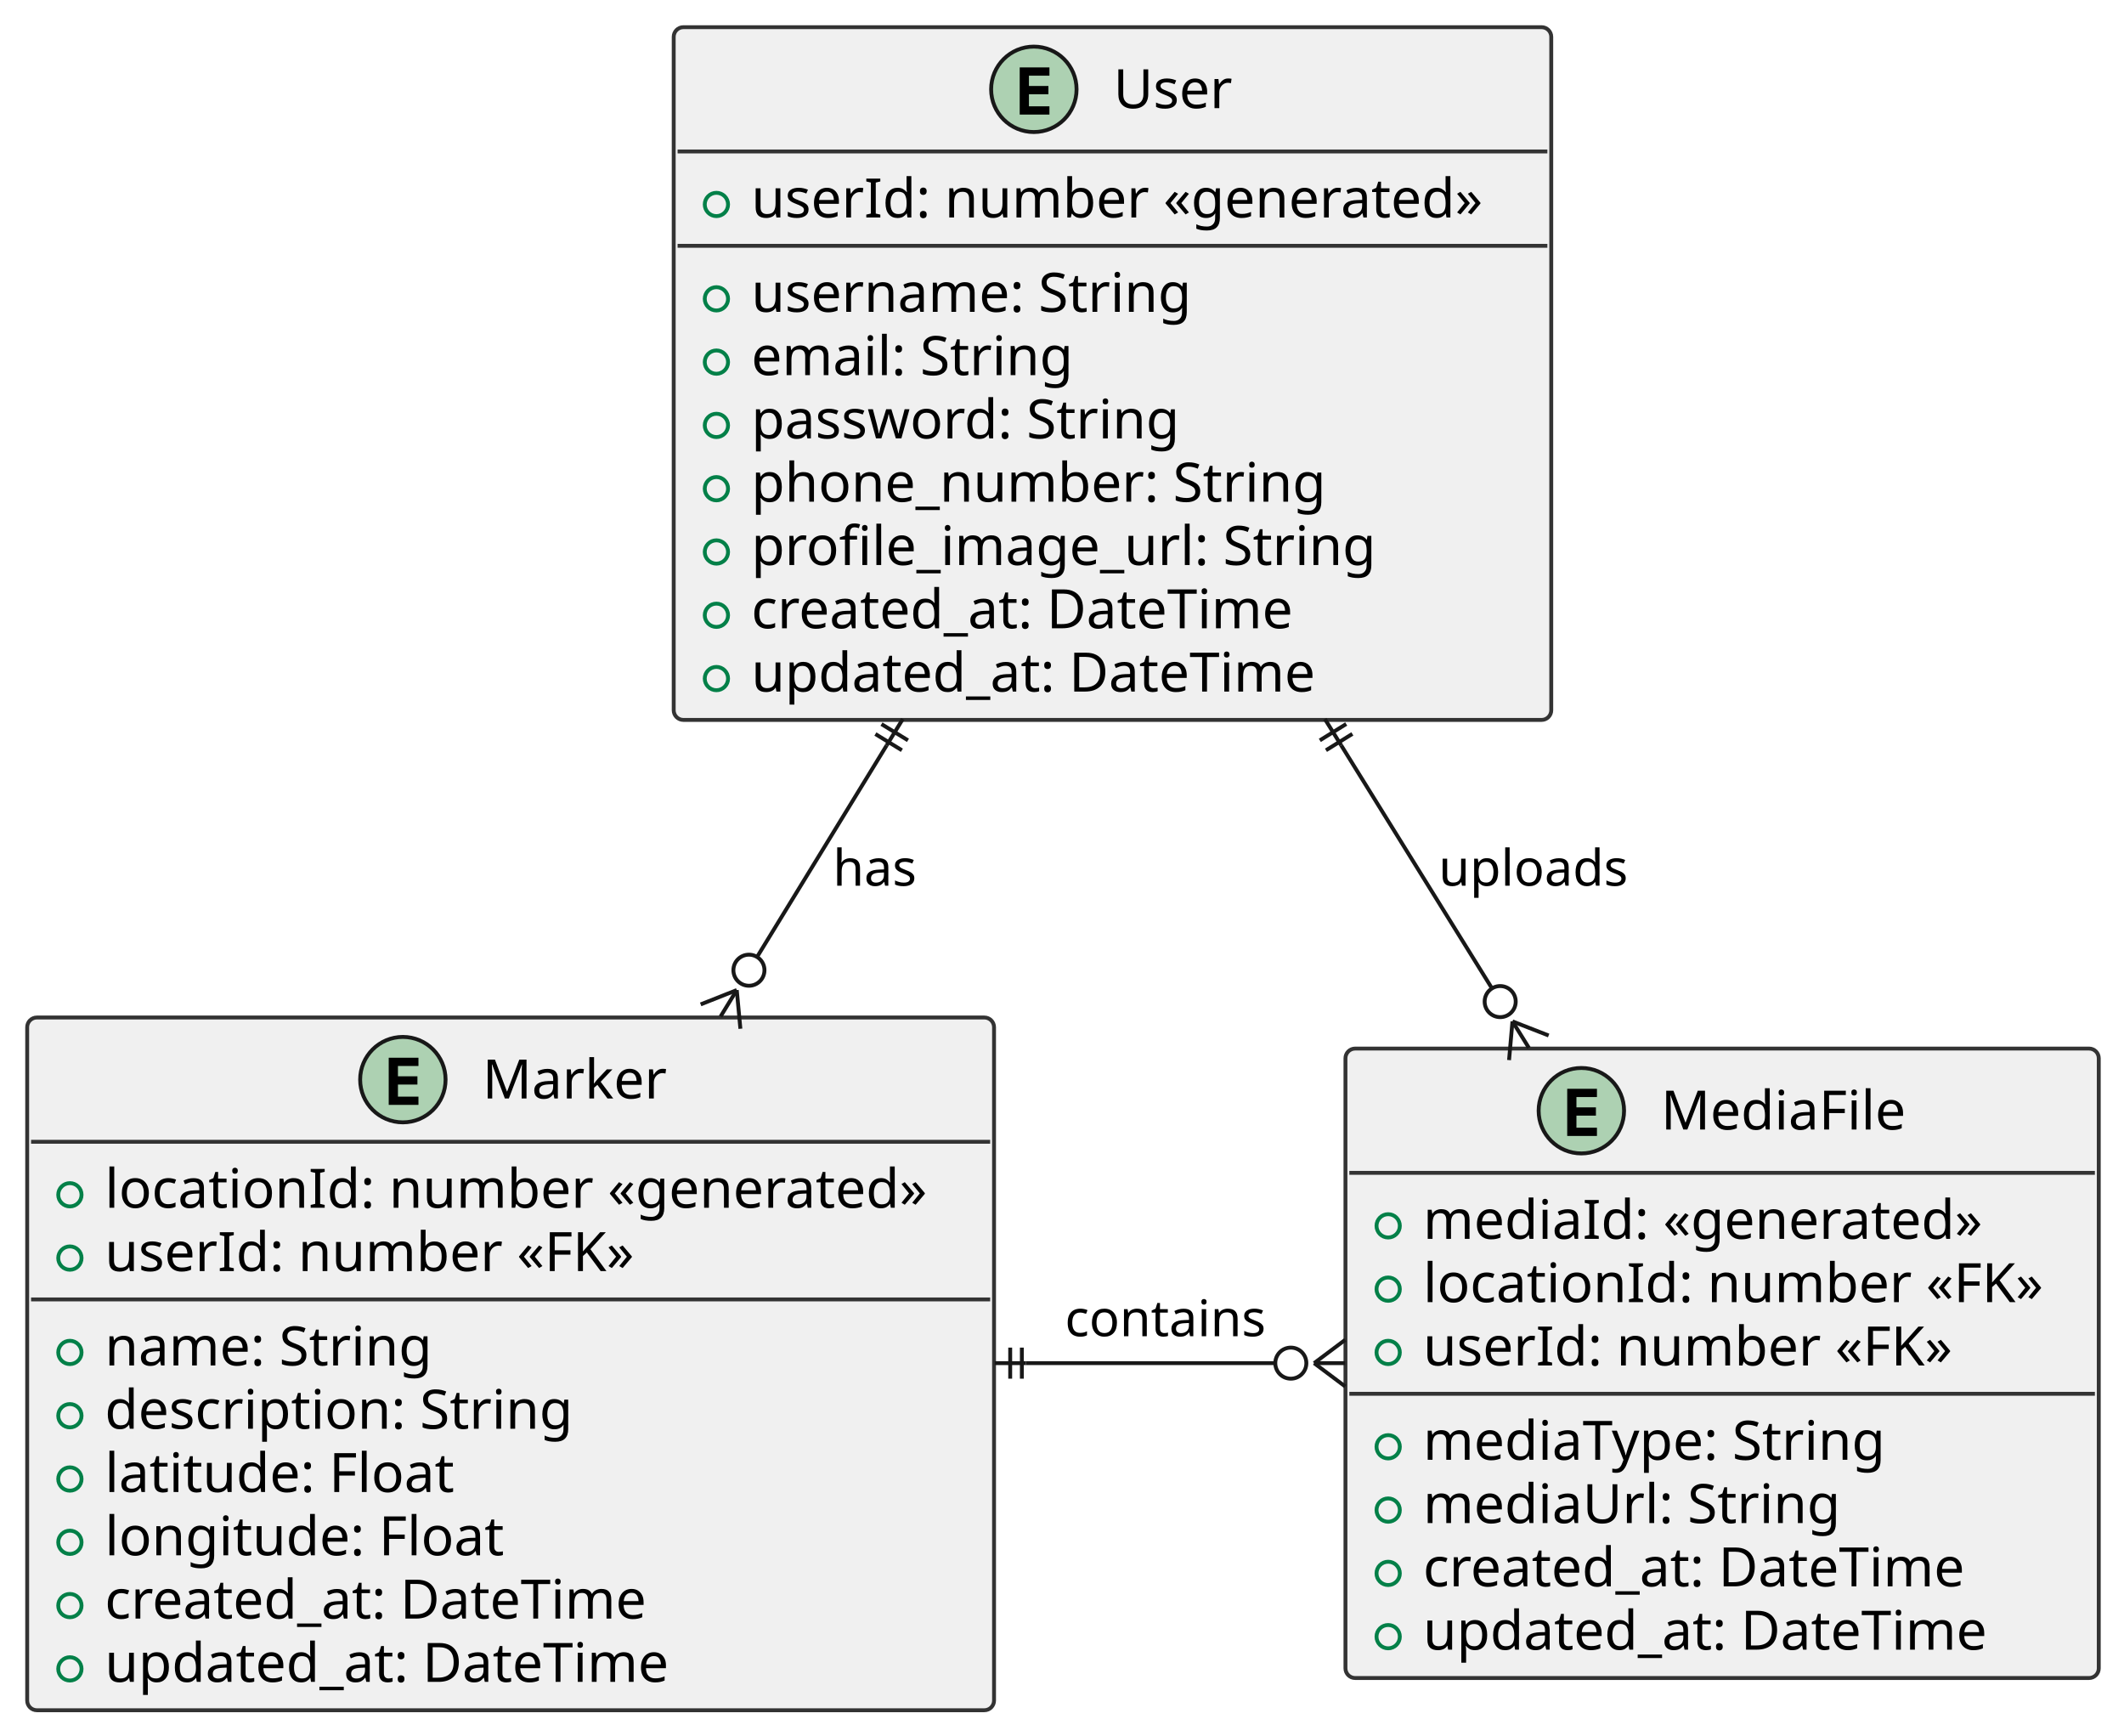
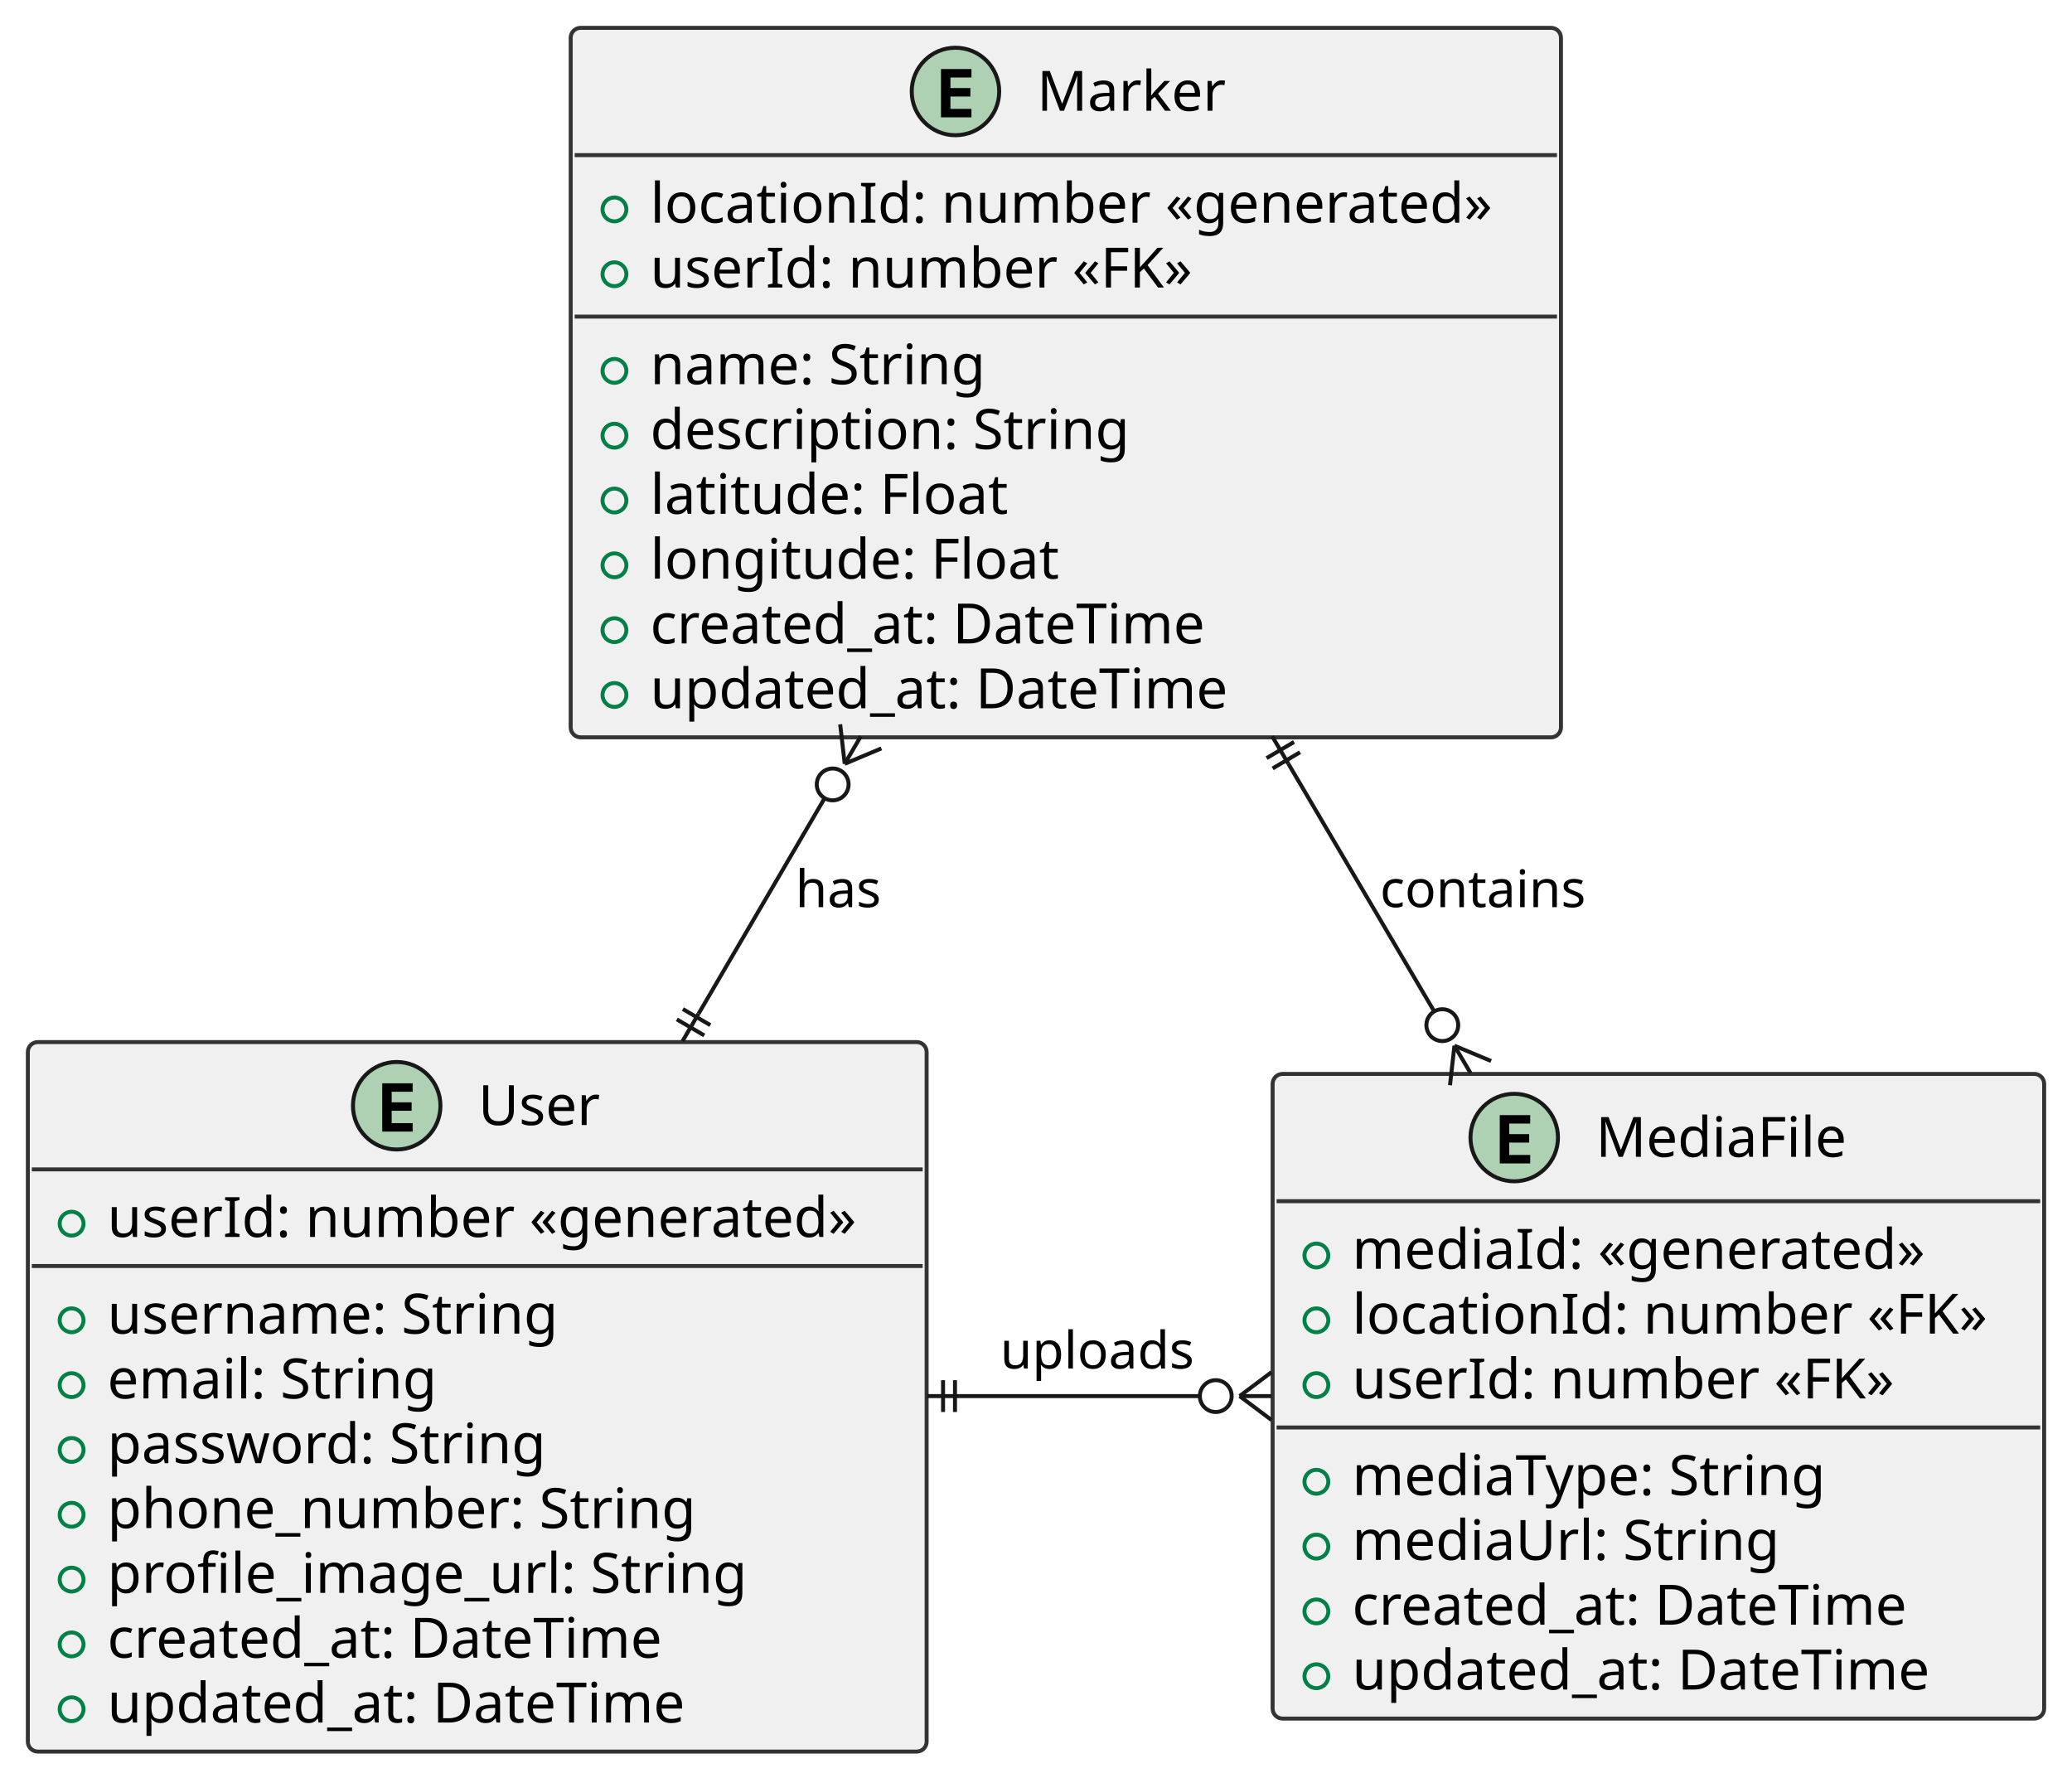
- <svg xmlns="http://www.w3.org/2000/svg" contentStyleType="text/css" height="447px" preserveAspectRatio="none" style="width:547px;height:447px;background:#FFFFFF;" version="1.1" viewBox="0 0 547 447" width="547px" zoomAndPan="magnify">
+ <svg xmlns="http://www.w3.org/2000/svg" contentStyleType="text/css" height="447px" preserveAspectRatio="none" style="width:521px;height:447px;background:#FFFFFF;" version="1.1" viewBox="0 0 521 447" width="521px" zoomAndPan="magnify">
  <defs />
  <g>
    <g id="elem_Users">
-       <rect codeLine="6" fill="#F0F0F0" height="178.375" id="Users" rx="2.5" ry="2.5" style="stroke:#333333;stroke-width:1.0;" width="226" x="173.5" y="7" />
-       <ellipse cx="266.25" cy="23" fill="#ADD1B2" rx="11" ry="11" style="stroke:#181818;stroke-width:1.0;" />
-       <path d="M262.609,29.5 L262.609,17.359 L270.266,17.359 L270.266,19.484 L264.984,19.484 L264.984,22.141 L270,22.141 L270,24.266 L264.984,24.266 L264.984,27.375 L270.266,27.375 L270.266,29.5 L262.609,29.5 Z " fill="#000000" />
-       <text fill="#000000" font-family="sans-serif" font-size="14" lengthAdjust="spacing" textLength="32" x="286.75" y="27.847">User</text>
-       <line style="stroke:#333333;stroke-width:1.0;" x1="174.5" x2="398.5" y1="39" y2="39" />
-       <ellipse cx="184.5" cy="52.648" fill="none" rx="3" ry="3" style="stroke:#038048;stroke-width:1.0;" />
-       <text fill="#000000" font-family="sans-serif" font-size="14" lengthAdjust="spacing" textLength="200" x="193.5" y="55.995">userId: number «generated»</text>
-       <line style="stroke:#333333;stroke-width:1.0;" x1="174.5" x2="398.5" y1="63.297" y2="63.297" />
-       <ellipse cx="184.5" cy="76.945" fill="none" rx="3" ry="3" style="stroke:#038048;stroke-width:1.0;" />
-       <text fill="#000000" font-family="sans-serif" font-size="14" lengthAdjust="spacing" textLength="119" x="193.5" y="80.292">username: String</text>
-       <ellipse cx="184.5" cy="93.242" fill="none" rx="3" ry="3" style="stroke:#038048;stroke-width:1.0;" />
-       <text fill="#000000" font-family="sans-serif" font-size="14" lengthAdjust="spacing" textLength="85" x="193.5" y="96.589">email: String</text>
-       <ellipse cx="184.5" cy="109.539" fill="none" rx="3" ry="3" style="stroke:#038048;stroke-width:1.0;" />
-       <text fill="#000000" font-family="sans-serif" font-size="14" lengthAdjust="spacing" textLength="116" x="193.5" y="112.886">password: String</text>
-       <ellipse cx="184.5" cy="125.836" fill="none" rx="3" ry="3" style="stroke:#038048;stroke-width:1.0;" />
-       <text fill="#000000" font-family="sans-serif" font-size="14" lengthAdjust="spacing" textLength="155" x="193.5" y="129.183">phone_number: String</text>
-       <ellipse cx="184.5" cy="142.133" fill="none" rx="3" ry="3" style="stroke:#038048;stroke-width:1.0;" />
-       <text fill="#000000" font-family="sans-serif" font-size="14" lengthAdjust="spacing" textLength="164" x="193.5" y="145.48">profile_image_url: String</text>
-       <ellipse cx="184.5" cy="158.43" fill="none" rx="3" ry="3" style="stroke:#038048;stroke-width:1.0;" />
-       <text fill="#000000" font-family="sans-serif" font-size="14" lengthAdjust="spacing" textLength="149" x="193.5" y="161.776">created_at: DateTime</text>
-       <ellipse cx="184.5" cy="174.727" fill="none" rx="3" ry="3" style="stroke:#038048;stroke-width:1.0;" />
-       <text fill="#000000" font-family="sans-serif" font-size="14" lengthAdjust="spacing" textLength="154" x="193.5" y="178.073">updated_at: DateTime</text>
-     </g>
-     <g id="elem_Markers">
-       <rect codeLine="17" fill="#F0F0F0" height="178.375" id="Markers" rx="2.5" ry="2.5" style="stroke:#333333;stroke-width:1.0;" width="249" x="7" y="262" />
-       <ellipse cx="103.75" cy="278" fill="#ADD1B2" rx="11" ry="11" style="stroke:#181818;stroke-width:1.0;" />
-       <path d="M100.109,284.5 L100.109,272.359 L107.766,272.359 L107.766,274.484 L102.484,274.484 L102.484,277.141 L107.5,277.141 L107.5,279.266 L102.484,279.266 L102.484,282.375 L107.766,282.375 L107.766,284.5 L100.109,284.5 Z " fill="#000000" />
-       <text fill="#000000" font-family="sans-serif" font-size="14" lengthAdjust="spacing" textLength="47" x="124.25" y="282.847">Marker</text>
-       <line style="stroke:#333333;stroke-width:1.0;" x1="8" x2="255" y1="294" y2="294" />
+       <rect codeLine="6" fill="#F0F0F0" height="178.375" id="Users" rx="2.5" ry="2.5" style="stroke:#333333;stroke-width:1.0;" width="226" x="7" y="262" />
+       <ellipse cx="99.75" cy="278" fill="#ADD1B2" rx="11" ry="11" style="stroke:#181818;stroke-width:1.0;" />
+       <path d="M96.109,284.5 L96.109,272.359 L103.766,272.359 L103.766,274.484 L98.484,274.484 L98.484,277.141 L103.5,277.141 L103.5,279.266 L98.484,279.266 L98.484,282.375 L103.766,282.375 L103.766,284.5 L96.109,284.5 Z " fill="#000000" />
+       <text fill="#000000" font-family="sans-serif" font-size="14" lengthAdjust="spacing" textLength="32" x="120.25" y="282.847">User</text>
+       <line style="stroke:#333333;stroke-width:1.0;" x1="8" x2="232" y1="294" y2="294" />
      <ellipse cx="18" cy="307.648" fill="none" rx="3" ry="3" style="stroke:#038048;stroke-width:1.0;" />
-       <text fill="#000000" font-family="sans-serif" font-size="14" lengthAdjust="spacing" textLength="223" x="27" y="310.995">locationId: number «generated»</text>
-       <ellipse cx="18" cy="323.945" fill="none" rx="3" ry="3" style="stroke:#038048;stroke-width:1.0;" />
-       <text fill="#000000" font-family="sans-serif" font-size="14" lengthAdjust="spacing" textLength="145" x="27" y="327.292">userId: number «FK»</text>
-       <line style="stroke:#333333;stroke-width:1.0;" x1="8" x2="255" y1="334.594" y2="334.594" />
+       <text fill="#000000" font-family="sans-serif" font-size="14" lengthAdjust="spacing" textLength="200" x="27" y="310.995">userId: number «generated»</text>
+       <line style="stroke:#333333;stroke-width:1.0;" x1="8" x2="232" y1="318.297" y2="318.297" />
+       <ellipse cx="18" cy="331.945" fill="none" rx="3" ry="3" style="stroke:#038048;stroke-width:1.0;" />
+       <text fill="#000000" font-family="sans-serif" font-size="14" lengthAdjust="spacing" textLength="119" x="27" y="335.292">username: String</text>
      <ellipse cx="18" cy="348.242" fill="none" rx="3" ry="3" style="stroke:#038048;stroke-width:1.0;" />
-       <text fill="#000000" font-family="sans-serif" font-size="14" lengthAdjust="spacing" textLength="88" x="27" y="351.589">name: String</text>
+       <text fill="#000000" font-family="sans-serif" font-size="14" lengthAdjust="spacing" textLength="85" x="27" y="351.589">email: String</text>
      <ellipse cx="18" cy="364.539" fill="none" rx="3" ry="3" style="stroke:#038048;stroke-width:1.0;" />
-       <text fill="#000000" font-family="sans-serif" font-size="14" lengthAdjust="spacing" textLength="126" x="27" y="367.886">description: String</text>
+       <text fill="#000000" font-family="sans-serif" font-size="14" lengthAdjust="spacing" textLength="116" x="27" y="367.886">password: String</text>
      <ellipse cx="18" cy="380.836" fill="none" rx="3" ry="3" style="stroke:#038048;stroke-width:1.0;" />
-       <text fill="#000000" font-family="sans-serif" font-size="14" lengthAdjust="spacing" textLength="93" x="27" y="384.183">latitude: Float</text>
+       <text fill="#000000" font-family="sans-serif" font-size="14" lengthAdjust="spacing" textLength="155" x="27" y="384.183">phone_number: String</text>
      <ellipse cx="18" cy="397.133" fill="none" rx="3" ry="3" style="stroke:#038048;stroke-width:1.0;" />
-       <text fill="#000000" font-family="sans-serif" font-size="14" lengthAdjust="spacing" textLength="107" x="27" y="400.479">longitude: Float</text>
+       <text fill="#000000" font-family="sans-serif" font-size="14" lengthAdjust="spacing" textLength="164" x="27" y="400.479">profile_image_url: String</text>
      <ellipse cx="18" cy="413.43" fill="none" rx="3" ry="3" style="stroke:#038048;stroke-width:1.0;" />
      <text fill="#000000" font-family="sans-serif" font-size="14" lengthAdjust="spacing" textLength="149" x="27" y="416.776">created_at: DateTime</text>
      <ellipse cx="18" cy="429.727" fill="none" rx="3" ry="3" style="stroke:#038048;stroke-width:1.0;" />
      <text fill="#000000" font-family="sans-serif" font-size="14" lengthAdjust="spacing" textLength="154" x="27" y="433.073">updated_at: DateTime</text>
    </g>
+     <g id="elem_Markers">
+       <rect codeLine="17" fill="#F0F0F0" height="178.375" id="Markers" rx="2.5" ry="2.5" style="stroke:#333333;stroke-width:1.0;" width="249" x="143.5" y="7" />
+       <ellipse cx="240.25" cy="23" fill="#ADD1B2" rx="11" ry="11" style="stroke:#181818;stroke-width:1.0;" />
+       <path d="M236.609,29.5 L236.609,17.359 L244.266,17.359 L244.266,19.484 L238.984,19.484 L238.984,22.141 L244,22.141 L244,24.266 L238.984,24.266 L238.984,27.375 L244.266,27.375 L244.266,29.5 L236.609,29.5 Z " fill="#000000" />
+       <text fill="#000000" font-family="sans-serif" font-size="14" lengthAdjust="spacing" textLength="47" x="260.75" y="27.847">Marker</text>
+       <line style="stroke:#333333;stroke-width:1.0;" x1="144.5" x2="391.5" y1="39" y2="39" />
+       <ellipse cx="154.5" cy="52.648" fill="none" rx="3" ry="3" style="stroke:#038048;stroke-width:1.0;" />
+       <text fill="#000000" font-family="sans-serif" font-size="14" lengthAdjust="spacing" textLength="223" x="163.5" y="55.995">locationId: number «generated»</text>
+       <ellipse cx="154.5" cy="68.945" fill="none" rx="3" ry="3" style="stroke:#038048;stroke-width:1.0;" />
+       <text fill="#000000" font-family="sans-serif" font-size="14" lengthAdjust="spacing" textLength="145" x="163.5" y="72.292">userId: number «FK»</text>
+       <line style="stroke:#333333;stroke-width:1.0;" x1="144.5" x2="391.5" y1="79.594" y2="79.594" />
+       <ellipse cx="154.5" cy="93.242" fill="none" rx="3" ry="3" style="stroke:#038048;stroke-width:1.0;" />
+       <text fill="#000000" font-family="sans-serif" font-size="14" lengthAdjust="spacing" textLength="88" x="163.5" y="96.589">name: String</text>
+       <ellipse cx="154.5" cy="109.539" fill="none" rx="3" ry="3" style="stroke:#038048;stroke-width:1.0;" />
+       <text fill="#000000" font-family="sans-serif" font-size="14" lengthAdjust="spacing" textLength="126" x="163.5" y="112.886">description: String</text>
+       <ellipse cx="154.5" cy="125.836" fill="none" rx="3" ry="3" style="stroke:#038048;stroke-width:1.0;" />
+       <text fill="#000000" font-family="sans-serif" font-size="14" lengthAdjust="spacing" textLength="93" x="163.5" y="129.183">latitude: Float</text>
+       <ellipse cx="154.5" cy="142.133" fill="none" rx="3" ry="3" style="stroke:#038048;stroke-width:1.0;" />
+       <text fill="#000000" font-family="sans-serif" font-size="14" lengthAdjust="spacing" textLength="107" x="163.5" y="145.48">longitude: Float</text>
+       <ellipse cx="154.5" cy="158.43" fill="none" rx="3" ry="3" style="stroke:#038048;stroke-width:1.0;" />
+       <text fill="#000000" font-family="sans-serif" font-size="14" lengthAdjust="spacing" textLength="149" x="163.5" y="161.776">created_at: DateTime</text>
+       <ellipse cx="154.5" cy="174.727" fill="none" rx="3" ry="3" style="stroke:#038048;stroke-width:1.0;" />
+       <text fill="#000000" font-family="sans-serif" font-size="14" lengthAdjust="spacing" textLength="154" x="163.5" y="178.073">updated_at: DateTime</text>
+     </g>
    <g id="elem_MediaFiles">
-       <rect codeLine="28" fill="#F0F0F0" height="162.078" id="MediaFiles" rx="2.5" ry="2.5" style="stroke:#333333;stroke-width:1.0;" width="194" x="346.5" y="270" />
-       <ellipse cx="407.25" cy="286" fill="#ADD1B2" rx="11" ry="11" style="stroke:#181818;stroke-width:1.0;" />
-       <path d="M403.609,292.5 L403.609,280.359 L411.266,280.359 L411.266,282.484 L405.984,282.484 L405.984,285.141 L411,285.141 L411,287.266 L405.984,287.266 L405.984,290.375 L411.266,290.375 L411.266,292.5 L403.609,292.5 Z " fill="#000000" />
-       <text fill="#000000" font-family="sans-serif" font-size="14" lengthAdjust="spacing" textLength="64" x="427.75" y="290.847">MediaFile</text>
-       <line style="stroke:#333333;stroke-width:1.0;" x1="347.5" x2="539.5" y1="302" y2="302" />
-       <ellipse cx="357.5" cy="315.648" fill="none" rx="3" ry="3" style="stroke:#038048;stroke-width:1.0;" />
-       <text fill="#000000" font-family="sans-serif" font-size="14" lengthAdjust="spacing" textLength="153" x="366.5" y="318.995">mediaId: «generated»</text>
-       <ellipse cx="357.5" cy="331.945" fill="none" rx="3" ry="3" style="stroke:#038048;stroke-width:1.0;" />
-       <text fill="#000000" font-family="sans-serif" font-size="14" lengthAdjust="spacing" textLength="168" x="366.5" y="335.292">locationId: number «FK»</text>
-       <ellipse cx="357.5" cy="348.242" fill="none" rx="3" ry="3" style="stroke:#038048;stroke-width:1.0;" />
-       <text fill="#000000" font-family="sans-serif" font-size="14" lengthAdjust="spacing" textLength="145" x="366.5" y="351.589">userId: number «FK»</text>
-       <line style="stroke:#333333;stroke-width:1.0;" x1="347.5" x2="539.5" y1="358.891" y2="358.891" />
-       <ellipse cx="357.5" cy="372.539" fill="none" rx="3" ry="3" style="stroke:#038048;stroke-width:1.0;" />
-       <text fill="#000000" font-family="sans-serif" font-size="14" lengthAdjust="spacing" textLength="125" x="366.5" y="375.886">mediaType: String</text>
-       <ellipse cx="357.5" cy="388.836" fill="none" rx="3" ry="3" style="stroke:#038048;stroke-width:1.0;" />
-       <text fill="#000000" font-family="sans-serif" font-size="14" lengthAdjust="spacing" textLength="109" x="366.5" y="392.183">mediaUrl: String</text>
-       <ellipse cx="357.5" cy="405.133" fill="none" rx="3" ry="3" style="stroke:#038048;stroke-width:1.0;" />
-       <text fill="#000000" font-family="sans-serif" font-size="14" lengthAdjust="spacing" textLength="149" x="366.5" y="408.479">created_at: DateTime</text>
-       <ellipse cx="357.5" cy="421.43" fill="none" rx="3" ry="3" style="stroke:#038048;stroke-width:1.0;" />
-       <text fill="#000000" font-family="sans-serif" font-size="14" lengthAdjust="spacing" textLength="154" x="366.5" y="424.776">updated_at: DateTime</text>
+       <rect codeLine="28" fill="#F0F0F0" height="162.078" id="MediaFiles" rx="2.5" ry="2.5" style="stroke:#333333;stroke-width:1.0;" width="194" x="320" y="270" />
+       <ellipse cx="380.75" cy="286" fill="#ADD1B2" rx="11" ry="11" style="stroke:#181818;stroke-width:1.0;" />
+       <path d="M377.109,292.5 L377.109,280.359 L384.766,280.359 L384.766,282.484 L379.484,282.484 L379.484,285.141 L384.5,285.141 L384.5,287.266 L379.484,287.266 L379.484,290.375 L384.766,290.375 L384.766,292.5 L377.109,292.5 Z " fill="#000000" />
+       <text fill="#000000" font-family="sans-serif" font-size="14" lengthAdjust="spacing" textLength="64" x="401.25" y="290.847">MediaFile</text>
+       <line style="stroke:#333333;stroke-width:1.0;" x1="321" x2="513" y1="302" y2="302" />
+       <ellipse cx="331" cy="315.648" fill="none" rx="3" ry="3" style="stroke:#038048;stroke-width:1.0;" />
+       <text fill="#000000" font-family="sans-serif" font-size="14" lengthAdjust="spacing" textLength="153" x="340" y="318.995">mediaId: «generated»</text>
+       <ellipse cx="331" cy="331.945" fill="none" rx="3" ry="3" style="stroke:#038048;stroke-width:1.0;" />
+       <text fill="#000000" font-family="sans-serif" font-size="14" lengthAdjust="spacing" textLength="168" x="340" y="335.292">locationId: number «FK»</text>
+       <ellipse cx="331" cy="348.242" fill="none" rx="3" ry="3" style="stroke:#038048;stroke-width:1.0;" />
+       <text fill="#000000" font-family="sans-serif" font-size="14" lengthAdjust="spacing" textLength="145" x="340" y="351.589">userId: number «FK»</text>
+       <line style="stroke:#333333;stroke-width:1.0;" x1="321" x2="513" y1="358.891" y2="358.891" />
+       <ellipse cx="331" cy="372.539" fill="none" rx="3" ry="3" style="stroke:#038048;stroke-width:1.0;" />
+       <text fill="#000000" font-family="sans-serif" font-size="14" lengthAdjust="spacing" textLength="125" x="340" y="375.886">mediaType: String</text>
+       <ellipse cx="331" cy="388.836" fill="none" rx="3" ry="3" style="stroke:#038048;stroke-width:1.0;" />
+       <text fill="#000000" font-family="sans-serif" font-size="14" lengthAdjust="spacing" textLength="109" x="340" y="392.183">mediaUrl: String</text>
+       <ellipse cx="331" cy="405.133" fill="none" rx="3" ry="3" style="stroke:#038048;stroke-width:1.0;" />
+       <text fill="#000000" font-family="sans-serif" font-size="14" lengthAdjust="spacing" textLength="149" x="340" y="408.479">created_at: DateTime</text>
+       <ellipse cx="331" cy="421.43" fill="none" rx="3" ry="3" style="stroke:#038048;stroke-width:1.0;" />
+       <text fill="#000000" font-family="sans-serif" font-size="14" lengthAdjust="spacing" textLength="154" x="340" y="424.776">updated_at: DateTime</text>
    </g>
-     <g id="link_Users_Markers">
-       <path codeLine="38" d="M228.33,191.951 C213.12,216.771 210.175,221.593 194.965,246.413 " fill="none" id="Users-Markers" style="stroke:#181818;stroke-width:1.0;" />
-       <line style="stroke:#181818;stroke-width:1.0;" x1="227.009" x2="233.831" y1="186.451" y2="190.631" />
-       <line style="stroke:#181818;stroke-width:1.0;" x1="225.442" x2="232.263" y1="189.008" y2="193.189" />
-       <line style="stroke:#181818;stroke-width:1.0;" x1="228.33" x2="232.51" y1="191.951" y2="185.13" />
-       <line style="stroke:#181818;stroke-width:1.0;" x1="189.74" x2="190.676" y1="254.939" y2="264.895" />
-       <line style="stroke:#181818;stroke-width:1.0;" x1="189.74" x2="180.444" y1="254.939" y2="258.625" />
-       <line style="stroke:#181818;stroke-width:1.0;" x1="189.74" x2="185.56" y1="254.939" y2="261.76" />
-       <ellipse cx="192.875" cy="249.823" fill="none" rx="4" ry="4" style="stroke:#181818;stroke-width:1.0;" />
-       <text fill="#000000" font-family="sans-serif" font-size="13" lengthAdjust="spacing" textLength="23" x="214.5" y="228.067">has</text>
+     <g id="link_Markers_Users">
+       <path codeLine="38" d="M207.356,200.669 C192.845,225.489 190.18,230.035 175.66,254.855 " fill="none" id="Markers-Users" style="stroke:#181818;stroke-width:1.0;" />
+       <line style="stroke:#181818;stroke-width:1.0;" x1="212.403" x2="211.26" y1="192.036" y2="182.102" />
+       <line style="stroke:#181818;stroke-width:1.0;" x1="212.403" x2="221.62" y1="192.036" y2="188.158" />
+       <line style="stroke:#181818;stroke-width:1.0;" x1="212.403" x2="216.44" y1="192.036" y2="185.13" />
+       <ellipse cx="209.374" cy="197.216" fill="none" rx="4" ry="4" style="stroke:#181818;stroke-width:1.0;" />
+       <line style="stroke:#181818;stroke-width:1.0;" x1="177.092" x2="170.187" y1="260.327" y2="256.288" />
+       <line style="stroke:#181818;stroke-width:1.0;" x1="178.607" x2="171.702" y1="257.738" y2="253.698" />
+       <line style="stroke:#181818;stroke-width:1.0;" x1="175.66" x2="171.62" y1="254.855" y2="261.76" />
+       <text fill="#000000" font-family="sans-serif" font-size="13" lengthAdjust="spacing" textLength="23" x="200" y="228.067">has</text>
    </g>
    <g id="link_Users_MediaFiles">
-       <path codeLine="39" d="M345.408,191.928 C362.488,219.458 367.518,227.566 384.238,254.506 " fill="none" id="Users-MediaFiles" style="stroke:#181818;stroke-width:1.0;" />
-       <line style="stroke:#181818;stroke-width:1.0;" x1="339.9" x2="346.698" y1="190.638" y2="186.42" />
-       <line style="stroke:#181818;stroke-width:1.0;" x1="341.481" x2="348.279" y1="193.187" y2="188.969" />
-       <line style="stroke:#181818;stroke-width:1.0;" x1="345.408" x2="341.19" y1="191.928" y2="185.13" />
-       <line style="stroke:#181818;stroke-width:1.0;" x1="389.511" x2="398.828" y1="263.003" y2="266.636" />
-       <line style="stroke:#181818;stroke-width:1.0;" x1="389.511" x2="388.632" y1="263.003" y2="272.964" />
-       <line style="stroke:#181818;stroke-width:1.0;" x1="389.511" x2="393.73" y1="263.003" y2="269.8" />
-       <ellipse cx="386.347" cy="257.905" fill="none" rx="4" ry="4" style="stroke:#181818;stroke-width:1.0;" />
-       <text fill="#000000" font-family="sans-serif" font-size="13" lengthAdjust="spacing" textLength="50" x="370.5" y="228.067">uploads</text>
+       <path codeLine="39" d="M241.13,351 C269.65,351 274.03,351 301.7,351 " fill="none" id="Users-MediaFiles" style="stroke:#181818;stroke-width:1.0;" />
+       <line style="stroke:#181818;stroke-width:1.0;" x1="237.13" x2="237.13" y1="355" y2="347" />
+       <line style="stroke:#181818;stroke-width:1.0;" x1="240.13" x2="240.13" y1="355" y2="347" />
+       <line style="stroke:#181818;stroke-width:1.0;" x1="241.13" x2="233.13" y1="351" y2="351" />
+       <line style="stroke:#181818;stroke-width:1.0;" x1="311.7" x2="319.7" y1="351" y2="345" />
+       <line style="stroke:#181818;stroke-width:1.0;" x1="311.7" x2="319.7" y1="351" y2="357" />
+       <line style="stroke:#181818;stroke-width:1.0;" x1="311.7" x2="319.7" y1="351" y2="351" />
+       <ellipse cx="305.7" cy="351" fill="none" rx="4" ry="4" style="stroke:#181818;stroke-width:1.0;" />
+       <text fill="#000000" font-family="sans-serif" font-size="13" lengthAdjust="spacing" textLength="50" x="251.5" y="344.067">uploads</text>
    </g>
    <g id="link_Markers_MediaFiles">
-       <path codeLine="40" d="M264.16,351 C294.2,351 299.86,351 328.43,351 " fill="none" id="Markers-MediaFiles" style="stroke:#181818;stroke-width:1.0;" />
-       <line style="stroke:#181818;stroke-width:1.0;" x1="260.16" x2="260.16" y1="355" y2="347" />
-       <line style="stroke:#181818;stroke-width:1.0;" x1="263.16" x2="263.16" y1="355" y2="347" />
-       <line style="stroke:#181818;stroke-width:1.0;" x1="264.16" x2="256.16" y1="351" y2="351" />
-       <line style="stroke:#181818;stroke-width:1.0;" x1="338.43" x2="346.43" y1="351" y2="345" />
-       <line style="stroke:#181818;stroke-width:1.0;" x1="338.43" x2="346.43" y1="351" y2="357" />
-       <line style="stroke:#181818;stroke-width:1.0;" x1="338.43" x2="346.43" y1="351" y2="351" />
-       <ellipse cx="332.43" cy="351" fill="none" rx="4" ry="4" style="stroke:#181818;stroke-width:1.0;" />
-       <text fill="#000000" font-family="sans-serif" font-size="13" lengthAdjust="spacing" textLength="54" x="274.25" y="344.067">contains</text>
+       <path codeLine="40" d="M323.959,192.024 C340.169,219.554 344.764,227.351 360.634,254.291 " fill="none" id="Markers-MediaFiles" style="stroke:#181818;stroke-width:1.0;" />
+       <line style="stroke:#181818;stroke-width:1.0;" x1="318.483" x2="325.376" y1="190.606" y2="186.547" />
+       <line style="stroke:#181818;stroke-width:1.0;" x1="320.005" x2="326.899" y1="193.192" y2="189.132" />
+       <line style="stroke:#181818;stroke-width:1.0;" x1="323.959" x2="319.9" y1="192.024" y2="185.13" />
+       <line style="stroke:#181818;stroke-width:1.0;" x1="365.709" x2="374.94" y1="262.907" y2="266.755" />
+       <line style="stroke:#181818;stroke-width:1.0;" x1="365.709" x2="364.6" y1="262.907" y2="272.845" />
+       <line style="stroke:#181818;stroke-width:1.0;" x1="365.709" x2="369.77" y1="262.907" y2="269.8" />
+       <ellipse cx="362.664" cy="257.737" fill="none" rx="4" ry="4" style="stroke:#181818;stroke-width:1.0;" />
+       <text fill="#000000" font-family="sans-serif" font-size="13" lengthAdjust="spacing" textLength="54" x="347" y="228.067">contains</text>
    </g>
  </g>
</svg>
